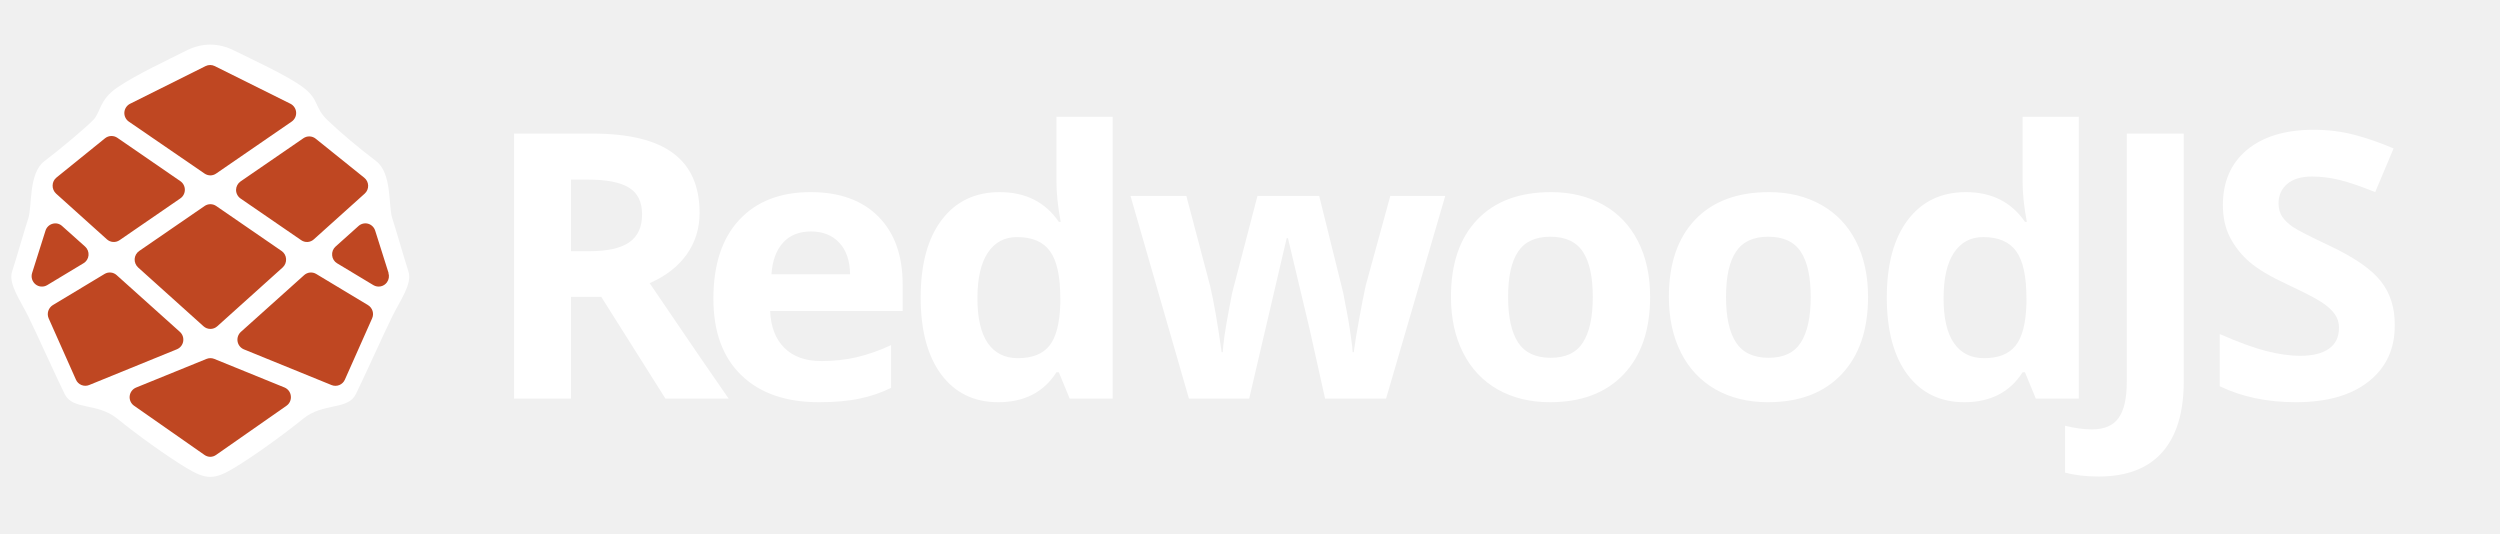
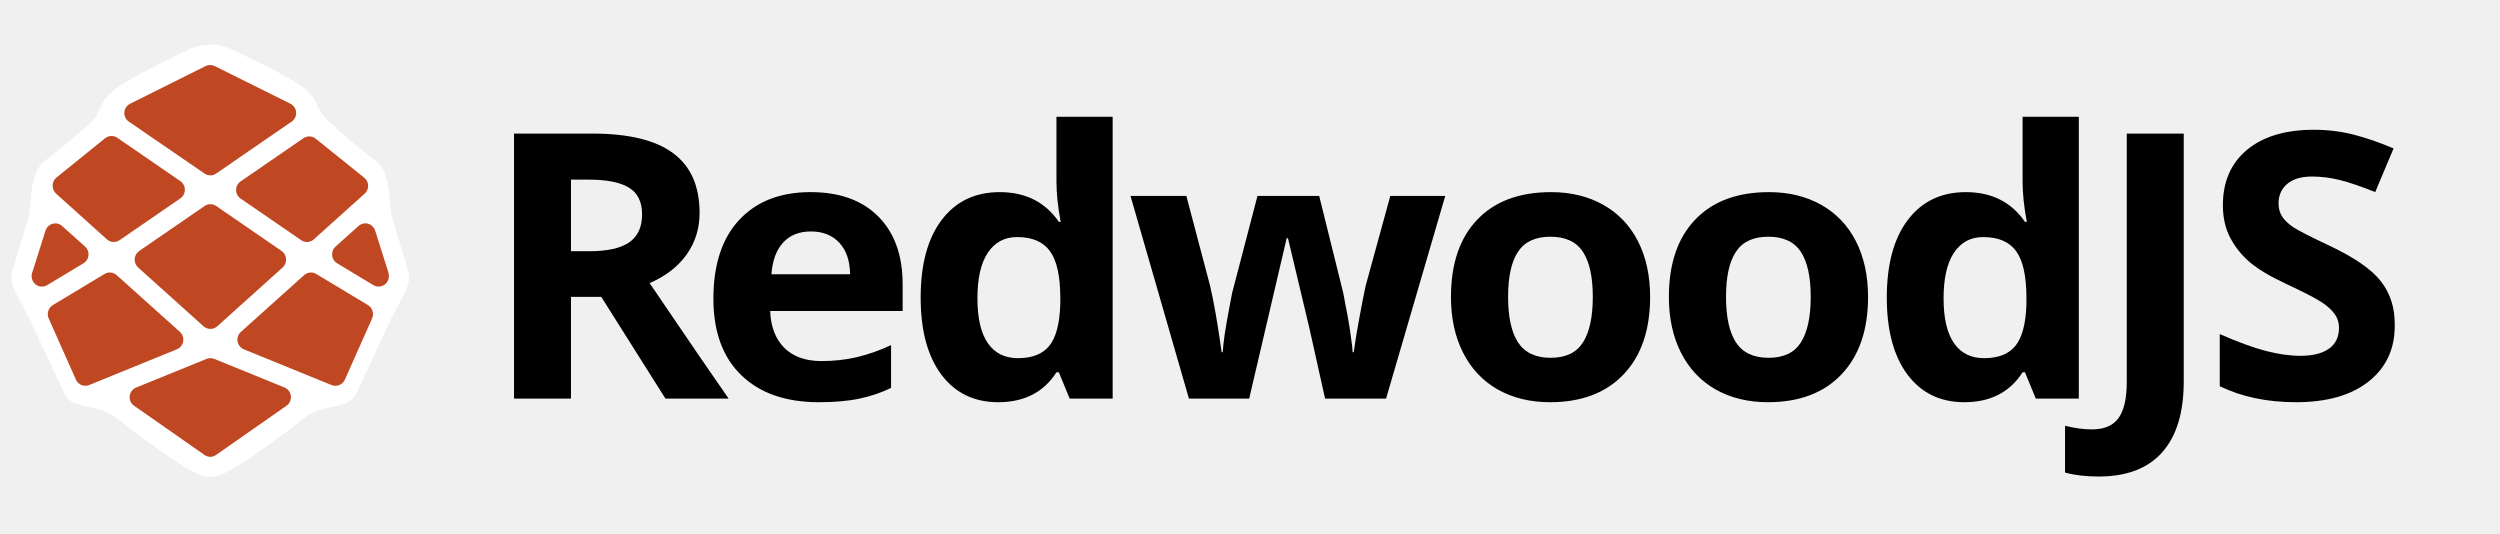
<svg xmlns="http://www.w3.org/2000/svg" width="281" height="60" viewBox="0 0 281 60" fill="none">
  <path fill-rule="evenodd" clip-rule="evenodd" d="M20.908 5.703C19.09 6.622 15.257 8.41 13.181 9.838C11.105 11.265 11.362 12.595 10.454 13.514C9.545 14.433 6.816 16.73 4.999 18.107C3.18 19.486 3.635 23.163 3.18 24.542C2.726 25.919 1.817 29.135 1.363 30.514C0.907 31.892 2.272 33.73 3.18 35.569C4.09 37.406 6.362 42.46 7.272 44.297C8.181 46.135 10.909 45.216 13.181 47.054C15.453 48.893 18.635 51.191 20.908 52.568C23.18 53.947 24.09 53.947 26.363 52.568C28.635 51.189 31.817 48.891 34.09 47.053C36.362 45.216 39.091 46.135 39.999 44.297C40.908 42.459 43.181 37.406 44.091 35.568C44.999 33.729 46.362 31.891 45.908 30.514C45.454 29.135 44.545 25.918 44.091 24.54C43.636 23.162 44.091 19.486 42.272 18.107C40.454 16.729 38.343 14.974 36.818 13.513C35.292 12.052 35.909 11.215 34.09 9.836C32.272 8.459 28.181 6.622 26.363 5.703C24.544 4.784 22.726 4.784 20.908 5.703Z" fill="white" />
  <path fill-rule="evenodd" clip-rule="evenodd" d="M14.489 13.675L22.996 19.511C23.187 19.64 23.412 19.71 23.642 19.715C23.873 19.713 24.098 19.642 24.288 19.511L32.802 13.655C32.965 13.537 33.096 13.379 33.18 13.196C33.265 13.014 33.3 12.812 33.284 12.611C33.268 12.411 33.2 12.217 33.087 12.051C32.975 11.884 32.821 11.749 32.641 11.659L24.133 7.426C23.974 7.348 23.799 7.307 23.622 7.307C23.445 7.307 23.271 7.348 23.112 7.426L14.629 11.659C14.445 11.749 14.289 11.886 14.175 12.056C14.06 12.225 13.993 12.422 13.978 12.626C13.964 12.83 14.004 13.034 14.093 13.218C14.182 13.402 14.318 13.559 14.487 13.675H14.489ZM26.532 21.343C26.532 21.533 26.578 21.721 26.666 21.889C26.753 22.058 26.881 22.203 27.036 22.312L33.857 26.997C34.068 27.144 34.323 27.215 34.58 27.198C34.837 27.181 35.081 27.078 35.272 26.905L40.993 21.762C41.12 21.648 41.22 21.508 41.286 21.352C41.353 21.196 41.385 21.027 41.38 20.857C41.375 20.687 41.334 20.52 41.258 20.368C41.182 20.216 41.074 20.082 40.941 19.976L35.478 15.585C35.286 15.431 35.049 15.343 34.802 15.333C34.556 15.324 34.312 15.394 34.109 15.533L27.036 20.395C26.883 20.502 26.758 20.644 26.67 20.809C26.582 20.974 26.535 21.156 26.532 21.343ZM9.568 27.717C9.844 27.966 9.986 28.334 9.949 28.705C9.932 28.889 9.871 29.066 9.771 29.221C9.671 29.376 9.535 29.505 9.374 29.596L5.302 32.05C4.889 32.297 4.367 32.261 3.992 31.959C3.616 31.657 3.463 31.152 3.608 30.688L5.114 25.924C5.172 25.739 5.274 25.572 5.413 25.437C5.552 25.302 5.722 25.204 5.909 25.152C6.095 25.098 6.291 25.093 6.48 25.137C6.668 25.182 6.841 25.275 6.983 25.407L9.568 27.717ZM31.659 28.216L24.295 23.15C24.104 23.02 23.879 22.951 23.649 22.951C23.418 22.951 23.193 23.02 23.003 23.15L15.639 28.214C15.494 28.316 15.373 28.448 15.286 28.602C15.199 28.756 15.147 28.928 15.135 29.105C15.125 29.283 15.155 29.46 15.222 29.626C15.289 29.791 15.391 29.939 15.522 30.061L22.879 36.676C23.09 36.866 23.364 36.971 23.649 36.971C23.933 36.971 24.207 36.866 24.418 36.676L31.774 30.059C31.905 29.939 32.007 29.791 32.073 29.625C32.139 29.46 32.167 29.282 32.155 29.105C32.145 28.928 32.096 28.756 32.01 28.602C31.924 28.448 31.803 28.315 31.659 28.214V28.216ZM12.019 26.905L6.303 21.762C6.175 21.645 6.075 21.503 6.008 21.343C5.941 21.184 5.909 21.013 5.914 20.84C5.917 20.67 5.957 20.503 6.032 20.35C6.107 20.197 6.215 20.063 6.347 19.956L11.81 15.539C12.004 15.385 12.242 15.297 12.49 15.287C12.738 15.278 12.982 15.348 13.187 15.487L20.253 20.349C20.581 20.566 20.778 20.934 20.778 21.331C20.778 21.728 20.581 22.095 20.253 22.312L13.439 26.997C12.999 27.299 12.416 27.26 12.019 26.905ZM41.362 34.294L35.544 30.793C35.334 30.666 35.088 30.61 34.843 30.633C34.599 30.657 34.368 30.759 34.186 30.924L27.075 37.303C26.927 37.437 26.816 37.605 26.751 37.793C26.686 37.98 26.669 38.182 26.703 38.377C26.736 38.573 26.819 38.757 26.942 38.913C27.066 39.068 27.227 39.19 27.411 39.267L37.276 43.285C37.554 43.395 37.865 43.394 38.142 43.28C38.419 43.166 38.642 42.95 38.762 42.675L41.822 35.792C41.942 35.529 41.962 35.232 41.877 34.956C41.792 34.679 41.609 34.444 41.362 34.294ZM42.17 25.924L43.676 30.688H43.663C43.718 30.864 43.731 31.05 43.701 31.232C43.672 31.413 43.6 31.585 43.492 31.735C43.323 31.968 43.074 32.13 42.792 32.188C42.51 32.247 42.216 32.197 41.969 32.05L37.89 29.594C37.733 29.502 37.6 29.372 37.504 29.218C37.407 29.063 37.348 28.887 37.334 28.705C37.315 28.522 37.339 28.337 37.405 28.165C37.471 27.993 37.577 27.84 37.714 27.717L40.301 25.4C40.594 25.138 40.997 25.042 41.374 25.146C41.561 25.2 41.731 25.299 41.87 25.435C42.009 25.571 42.112 25.739 42.17 25.924ZM20.589 38.376C20.624 38.181 20.608 37.98 20.544 37.792C20.479 37.605 20.369 37.437 20.221 37.303L13.111 30.923C12.929 30.758 12.699 30.656 12.454 30.632C12.209 30.608 11.964 30.664 11.753 30.792L5.936 34.294C5.692 34.445 5.511 34.679 5.425 34.953C5.339 35.227 5.355 35.522 5.47 35.785L8.534 42.67C8.654 42.945 8.876 43.163 9.154 43.276C9.432 43.39 9.743 43.391 10.021 43.278L19.88 39.26C20.064 39.185 20.225 39.065 20.349 38.911C20.474 38.756 20.557 38.573 20.59 38.377L20.589 38.376ZM24.081 40.339L31.993 43.559C32.184 43.642 32.349 43.774 32.472 43.942C32.594 44.11 32.67 44.308 32.691 44.515C32.715 44.724 32.683 44.937 32.596 45.129C32.51 45.322 32.373 45.487 32.199 45.607L24.282 51.137C24.092 51.271 23.866 51.344 23.634 51.347C23.403 51.343 23.178 51.27 22.988 51.137L15.075 45.609C14.902 45.489 14.763 45.324 14.675 45.132C14.587 44.94 14.553 44.727 14.576 44.517C14.6 44.307 14.679 44.107 14.807 43.939C14.934 43.77 15.105 43.639 15.301 43.56L23.214 40.341C23.492 40.229 23.802 40.228 24.081 40.339Z" fill="#BF4722" />
  <mask id="mask0_5_7" style="mask-type:luminance" maskUnits="userSpaceOnUse" x="57" y="13" width="213" height="41">
    <path d="M57.776 13.098H269.182V53.804H57.776V13.098Z" fill="white" />
  </mask>
  <g mask="url(#mask0_5_7)">
-     <path d="M64.178 28.236H66.242C68.267 28.236 69.761 27.903 70.724 27.239C71.688 26.573 72.17 25.526 72.17 24.1C72.17 22.688 71.675 21.683 70.683 21.085C69.705 20.487 68.184 20.189 66.119 20.189H64.178V28.236ZM64.178 33.371V44.8H57.776V15.014H66.573C70.677 15.014 73.713 15.754 75.681 17.234C77.65 18.701 78.634 20.936 78.634 23.938C78.634 25.689 78.145 27.252 77.167 28.624C76.19 29.982 74.806 31.048 73.018 31.823C77.561 38.519 80.521 42.845 81.897 44.8H74.793L67.584 33.371H64.178Z" fill="white" />
-     <path d="M91.152 26.016C89.816 26.016 88.77 26.436 88.013 27.279C87.254 28.107 86.821 29.288 86.711 30.825H95.55C95.523 29.288 95.117 28.107 94.332 27.279C93.547 26.436 92.487 26.016 91.152 26.016ZM92.039 45.208C88.323 45.208 85.417 44.197 83.324 42.172C81.231 40.149 80.186 37.282 80.186 33.574C80.186 29.757 81.148 26.811 83.076 24.732C85.018 22.64 87.696 21.594 91.11 21.594C94.373 21.594 96.913 22.512 98.731 24.345C100.548 26.179 101.457 28.712 101.457 31.945V34.959H86.566C86.636 36.726 87.165 38.104 88.156 39.096C89.148 40.087 90.538 40.584 92.328 40.584C93.72 40.584 95.033 40.44 96.273 40.155C97.611 39.836 98.912 39.378 100.155 38.79V43.598C99.054 44.142 97.877 44.542 96.623 44.8C95.372 45.072 93.843 45.208 92.039 45.208ZM112.198 45.208C109.485 45.208 107.352 44.169 105.795 42.091C104.254 40.012 103.483 37.133 103.483 33.452C103.483 29.716 104.267 26.811 105.837 24.733C107.419 22.64 109.595 21.595 112.363 21.595C115.268 21.595 117.484 22.709 119.013 24.935H119.219C118.904 23.238 118.745 21.724 118.745 20.392V13.098H125.063V44.8H120.231L119.013 41.845H118.745C117.313 44.087 115.13 45.208 112.198 45.208ZM114.408 40.258C116.017 40.258 117.195 39.796 117.94 38.871C118.696 37.948 119.108 36.379 119.178 34.165V33.493C119.178 31.048 118.792 29.296 118.021 28.236C117.264 27.177 116.025 26.648 114.304 26.648C112.899 26.648 111.805 27.239 111.021 28.42C110.249 29.589 109.863 31.292 109.863 33.533C109.863 35.775 110.257 37.46 111.041 38.586C111.826 39.7 112.947 40.258 114.408 40.258ZM148.939 44.8L147.163 36.835L144.767 26.77H144.623L140.409 44.8H133.635L127.068 22.022H133.346L136.01 32.108C136.437 33.914 136.871 36.407 137.312 39.584H137.435C137.49 38.552 137.732 36.916 138.159 34.675L138.488 32.943L141.339 22.022H148.277L150.984 32.943L151.23 34.267C151.493 35.529 151.706 36.799 151.871 38.077C151.967 38.702 152.022 39.205 152.037 39.584H152.16C152.285 38.607 152.504 37.269 152.822 35.571C153.028 34.413 153.256 33.258 153.503 32.108L156.27 22.023H162.445L155.795 44.801L148.939 44.8ZM169.51 33.371C169.51 35.625 169.881 37.33 170.625 38.484C171.382 39.639 172.607 40.217 174.301 40.217C175.981 40.217 177.185 39.646 177.915 38.505C178.658 37.349 179.03 35.638 179.03 33.371C179.03 31.116 178.658 29.425 177.915 28.297C177.172 27.17 175.953 26.607 174.259 26.607C172.58 26.607 171.368 27.17 170.625 28.297C169.881 29.412 169.51 31.102 169.51 33.371ZM185.473 33.371C185.473 37.079 184.483 39.978 182.5 42.07C180.517 44.162 177.757 45.208 174.219 45.208C172.002 45.208 170.047 44.733 168.353 43.782C166.66 42.817 165.359 41.438 164.451 39.646C163.542 37.852 163.088 35.761 163.088 33.369C163.088 29.649 164.071 26.755 166.041 24.691C168.009 22.627 170.777 21.595 174.342 21.595C176.559 21.595 178.514 22.07 180.208 23.021C181.901 23.972 183.201 25.336 184.11 27.115C185.019 28.896 185.473 30.98 185.473 33.371ZM194.004 33.371C194.004 35.625 194.376 37.33 195.12 38.484C195.877 39.639 197.103 40.217 198.796 40.217C200.475 40.217 201.68 39.646 202.409 38.505C203.154 37.349 203.525 35.638 203.525 33.371C203.525 31.116 203.154 29.425 202.409 28.297C201.666 27.17 200.447 26.607 198.755 26.607C197.074 26.607 195.863 27.17 195.12 28.297C194.376 29.412 194.004 31.102 194.004 33.371ZM209.969 33.371C209.969 37.079 208.977 39.978 206.994 42.07C205.012 44.162 202.252 45.208 198.713 45.208C196.496 45.208 194.541 44.733 192.849 43.782C191.155 42.817 189.853 41.438 188.945 39.646C188.036 37.852 187.582 35.761 187.582 33.369C187.582 29.649 188.567 26.755 190.535 24.691C192.505 22.627 195.271 21.595 198.838 21.595C201.054 21.595 203.009 22.07 204.702 23.021C206.396 23.972 207.697 25.336 208.606 27.115C209.514 28.896 209.969 30.98 209.969 33.371ZM220.791 45.208C218.08 45.208 215.946 44.169 214.39 42.091C212.847 40.012 212.076 37.133 212.076 33.452C212.076 29.716 212.861 26.811 214.43 24.733C216.014 22.64 218.19 21.595 220.957 21.595C223.862 21.595 226.079 22.709 227.606 24.935H227.813C227.497 23.238 227.338 21.724 227.338 20.392V13.098H233.658V44.8H228.825L227.606 41.845H227.338C225.907 44.087 223.725 45.208 220.791 45.208ZM223.001 40.258C224.612 40.258 225.79 39.796 226.533 38.871C227.29 37.948 227.703 36.379 227.771 34.165V33.493C227.771 31.048 227.387 29.296 226.616 28.236C225.858 27.177 224.619 26.648 222.899 26.648C221.494 26.648 220.4 27.239 219.615 28.42C218.844 29.589 218.458 31.292 218.458 33.533C218.458 35.775 218.85 37.46 219.636 38.586C220.419 39.7 221.542 40.258 223.001 40.258Z" fill="white" />
-     <path d="M235.89 53.561C234.444 53.561 233.184 53.412 232.111 53.114V47.857C233.211 48.128 234.217 48.264 235.126 48.264C236.53 48.264 237.535 47.83 238.141 46.96C238.747 46.105 239.049 44.759 239.049 42.926V15.014H245.452V42.885C245.452 46.362 244.646 49.011 243.036 50.831C241.425 52.651 239.043 53.561 235.89 53.561ZM269.182 36.529C269.182 39.218 268.197 41.337 266.229 42.884C264.274 44.433 261.548 45.208 258.051 45.208C254.829 45.208 251.979 44.609 249.5 43.414V37.548C251.538 38.443 253.26 39.075 254.663 39.442C256.081 39.809 257.376 39.993 258.546 39.993C259.95 39.993 261.024 39.727 261.768 39.197C262.525 38.668 262.904 37.88 262.904 36.833C262.904 36.25 262.739 35.734 262.408 35.285C262.077 34.824 261.588 34.382 260.941 33.962C260.308 33.541 259.007 32.868 257.039 31.945C255.194 31.088 253.81 30.267 252.888 29.479C251.982 28.712 251.232 27.778 250.678 26.728C250.127 25.683 249.852 24.46 249.852 23.062C249.852 20.426 250.753 18.354 252.557 16.847C254.374 15.339 256.88 14.586 260.075 14.586C261.644 14.586 263.138 14.77 264.556 15.136C265.987 15.504 267.482 16.018 269.038 16.685L266.972 21.594C265.361 20.942 264.026 20.487 262.966 20.228C261.953 19.974 260.913 19.845 259.868 19.842C258.656 19.842 257.727 20.12 257.079 20.677C256.433 21.234 256.109 21.961 256.109 22.857C256.109 23.415 256.24 23.903 256.502 24.325C256.763 24.732 257.177 25.132 257.741 25.526C258.319 25.907 259.675 26.599 261.809 27.605C264.631 28.935 266.566 30.273 267.613 31.618C268.658 32.949 269.182 34.585 269.182 36.529Z" fill="white" />
+     <path d="M64.178 28.236H66.242C68.267 28.236 69.761 27.903 70.724 27.239C71.688 26.573 72.17 25.526 72.17 24.1C72.17 22.688 71.675 21.683 70.683 21.085C69.705 20.487 68.184 20.189 66.119 20.189H64.178V28.236ZM64.178 33.371V44.8H57.776V15.014H66.573C70.677 15.014 73.713 15.754 75.681 17.234C77.65 18.701 78.634 20.936 78.634 23.938C78.634 25.689 78.145 27.252 77.167 28.624C76.19 29.982 74.806 31.048 73.018 31.823C77.561 38.519 80.521 42.845 81.897 44.8H74.793L67.584 33.371H64.178Z" fill="black" />
+     <path d="M91.152 26.016C89.816 26.016 88.77 26.436 88.013 27.279C87.254 28.107 86.821 29.288 86.711 30.825H95.55C95.523 29.288 95.117 28.107 94.332 27.279C93.547 26.436 92.487 26.016 91.152 26.016ZM92.039 45.208C88.323 45.208 85.417 44.197 83.324 42.172C81.231 40.149 80.186 37.282 80.186 33.574C80.186 29.757 81.148 26.811 83.076 24.732C85.018 22.64 87.696 21.594 91.11 21.594C94.373 21.594 96.913 22.512 98.731 24.345C100.548 26.179 101.457 28.712 101.457 31.945V34.959H86.566C86.636 36.726 87.165 38.104 88.156 39.096C89.148 40.087 90.538 40.584 92.328 40.584C93.72 40.584 95.033 40.44 96.273 40.155C97.611 39.836 98.912 39.378 100.155 38.79V43.598C99.054 44.142 97.877 44.542 96.623 44.8C95.372 45.072 93.843 45.208 92.039 45.208ZM112.198 45.208C109.485 45.208 107.352 44.169 105.795 42.091C104.254 40.012 103.483 37.133 103.483 33.452C103.483 29.716 104.267 26.811 105.837 24.733C107.419 22.64 109.595 21.595 112.363 21.595C115.268 21.595 117.484 22.709 119.013 24.935H119.219C118.904 23.238 118.745 21.724 118.745 20.392V13.098H125.063V44.8H120.231L119.013 41.845H118.745C117.313 44.087 115.13 45.208 112.198 45.208ZM114.408 40.258C116.017 40.258 117.195 39.796 117.94 38.871C118.696 37.948 119.108 36.379 119.178 34.165V33.493C119.178 31.048 118.792 29.296 118.021 28.236C117.264 27.177 116.025 26.648 114.304 26.648C112.899 26.648 111.805 27.239 111.021 28.42C110.249 29.589 109.863 31.292 109.863 33.533C109.863 35.775 110.257 37.46 111.041 38.586C111.826 39.7 112.947 40.258 114.408 40.258ZM148.939 44.8L147.163 36.835L144.767 26.77H144.623L140.409 44.8H133.635L127.068 22.022H133.346L136.01 32.108C136.437 33.914 136.871 36.407 137.312 39.584H137.435C137.49 38.552 137.732 36.916 138.159 34.675L138.488 32.943L141.339 22.022H148.277L150.984 32.943L151.23 34.267C151.493 35.529 151.706 36.799 151.871 38.077C151.967 38.702 152.022 39.205 152.037 39.584H152.16C152.285 38.607 152.504 37.269 152.822 35.571C153.028 34.413 153.256 33.258 153.503 32.108L156.27 22.023H162.445L155.795 44.801L148.939 44.8ZM169.51 33.371C169.51 35.625 169.881 37.33 170.625 38.484C171.382 39.639 172.607 40.217 174.301 40.217C175.981 40.217 177.185 39.646 177.915 38.505C178.658 37.349 179.03 35.638 179.03 33.371C179.03 31.116 178.658 29.425 177.915 28.297C177.172 27.17 175.953 26.607 174.259 26.607C172.58 26.607 171.368 27.17 170.625 28.297C169.881 29.412 169.51 31.102 169.51 33.371ZM185.473 33.371C185.473 37.079 184.483 39.978 182.5 42.07C180.517 44.162 177.757 45.208 174.219 45.208C172.002 45.208 170.047 44.733 168.353 43.782C166.66 42.817 165.359 41.438 164.451 39.646C163.542 37.852 163.088 35.761 163.088 33.369C163.088 29.649 164.071 26.755 166.041 24.691C168.009 22.627 170.777 21.595 174.342 21.595C176.559 21.595 178.514 22.07 180.208 23.021C181.901 23.972 183.201 25.336 184.11 27.115C185.019 28.896 185.473 30.98 185.473 33.371ZM194.004 33.371C194.004 35.625 194.376 37.33 195.12 38.484C195.877 39.639 197.103 40.217 198.796 40.217C200.475 40.217 201.68 39.646 202.409 38.505C203.154 37.349 203.525 35.638 203.525 33.371C203.525 31.116 203.154 29.425 202.409 28.297C201.666 27.17 200.447 26.607 198.755 26.607C197.074 26.607 195.863 27.17 195.12 28.297C194.376 29.412 194.004 31.102 194.004 33.371ZM209.969 33.371C209.969 37.079 208.977 39.978 206.994 42.07C205.012 44.162 202.252 45.208 198.713 45.208C196.496 45.208 194.541 44.733 192.849 43.782C191.155 42.817 189.853 41.438 188.945 39.646C188.036 37.852 187.582 35.761 187.582 33.369C187.582 29.649 188.567 26.755 190.535 24.691C192.505 22.627 195.271 21.595 198.838 21.595C201.054 21.595 203.009 22.07 204.702 23.021C206.396 23.972 207.697 25.336 208.606 27.115C209.514 28.896 209.969 30.98 209.969 33.371ZM220.791 45.208C218.08 45.208 215.946 44.169 214.39 42.091C212.847 40.012 212.076 37.133 212.076 33.452C212.076 29.716 212.861 26.811 214.43 24.733C216.014 22.64 218.19 21.595 220.957 21.595C223.862 21.595 226.079 22.709 227.606 24.935H227.813C227.497 23.238 227.338 21.724 227.338 20.392V13.098H233.658V44.8H228.825L227.606 41.845H227.338C225.907 44.087 223.725 45.208 220.791 45.208ZM223.001 40.258C224.612 40.258 225.79 39.796 226.533 38.871C227.29 37.948 227.703 36.379 227.771 34.165V33.493C227.771 31.048 227.387 29.296 226.616 28.236C225.858 27.177 224.619 26.648 222.899 26.648C221.494 26.648 220.4 27.239 219.615 28.42C218.844 29.589 218.458 31.292 218.458 33.533C218.458 35.775 218.85 37.46 219.636 38.586C220.419 39.7 221.542 40.258 223.001 40.258Z" fill="black" />
+     <path d="M235.89 53.561C234.444 53.561 233.184 53.412 232.111 53.114V47.857C233.211 48.128 234.217 48.264 235.126 48.264C236.53 48.264 237.535 47.83 238.141 46.96C238.747 46.105 239.049 44.759 239.049 42.926V15.014H245.452V42.885C245.452 46.362 244.646 49.011 243.036 50.831C241.425 52.651 239.043 53.561 235.89 53.561ZM269.182 36.529C269.182 39.218 268.197 41.337 266.229 42.884C264.274 44.433 261.548 45.208 258.051 45.208C254.829 45.208 251.979 44.609 249.5 43.414V37.548C251.538 38.443 253.26 39.075 254.663 39.442C256.081 39.809 257.376 39.993 258.546 39.993C259.95 39.993 261.024 39.727 261.768 39.197C262.525 38.668 262.904 37.88 262.904 36.833C262.904 36.25 262.739 35.734 262.408 35.285C262.077 34.824 261.588 34.382 260.941 33.962C260.308 33.541 259.007 32.868 257.039 31.945C255.194 31.088 253.81 30.267 252.888 29.479C251.982 28.712 251.232 27.778 250.678 26.728C250.127 25.683 249.852 24.46 249.852 23.062C249.852 20.426 250.753 18.354 252.557 16.847C254.374 15.339 256.88 14.586 260.075 14.586C261.644 14.586 263.138 14.77 264.556 15.136C265.987 15.504 267.482 16.018 269.038 16.685L266.972 21.594C265.361 20.942 264.026 20.487 262.966 20.228C261.953 19.974 260.913 19.845 259.868 19.842C258.656 19.842 257.727 20.12 257.079 20.677C256.433 21.234 256.109 21.961 256.109 22.857C256.109 23.415 256.24 23.903 256.502 24.325C256.763 24.732 257.177 25.132 257.741 25.526C258.319 25.907 259.675 26.599 261.809 27.605C264.631 28.935 266.566 30.273 267.613 31.618C268.658 32.949 269.182 34.585 269.182 36.529Z" fill="black" />
  </g>
</svg>
